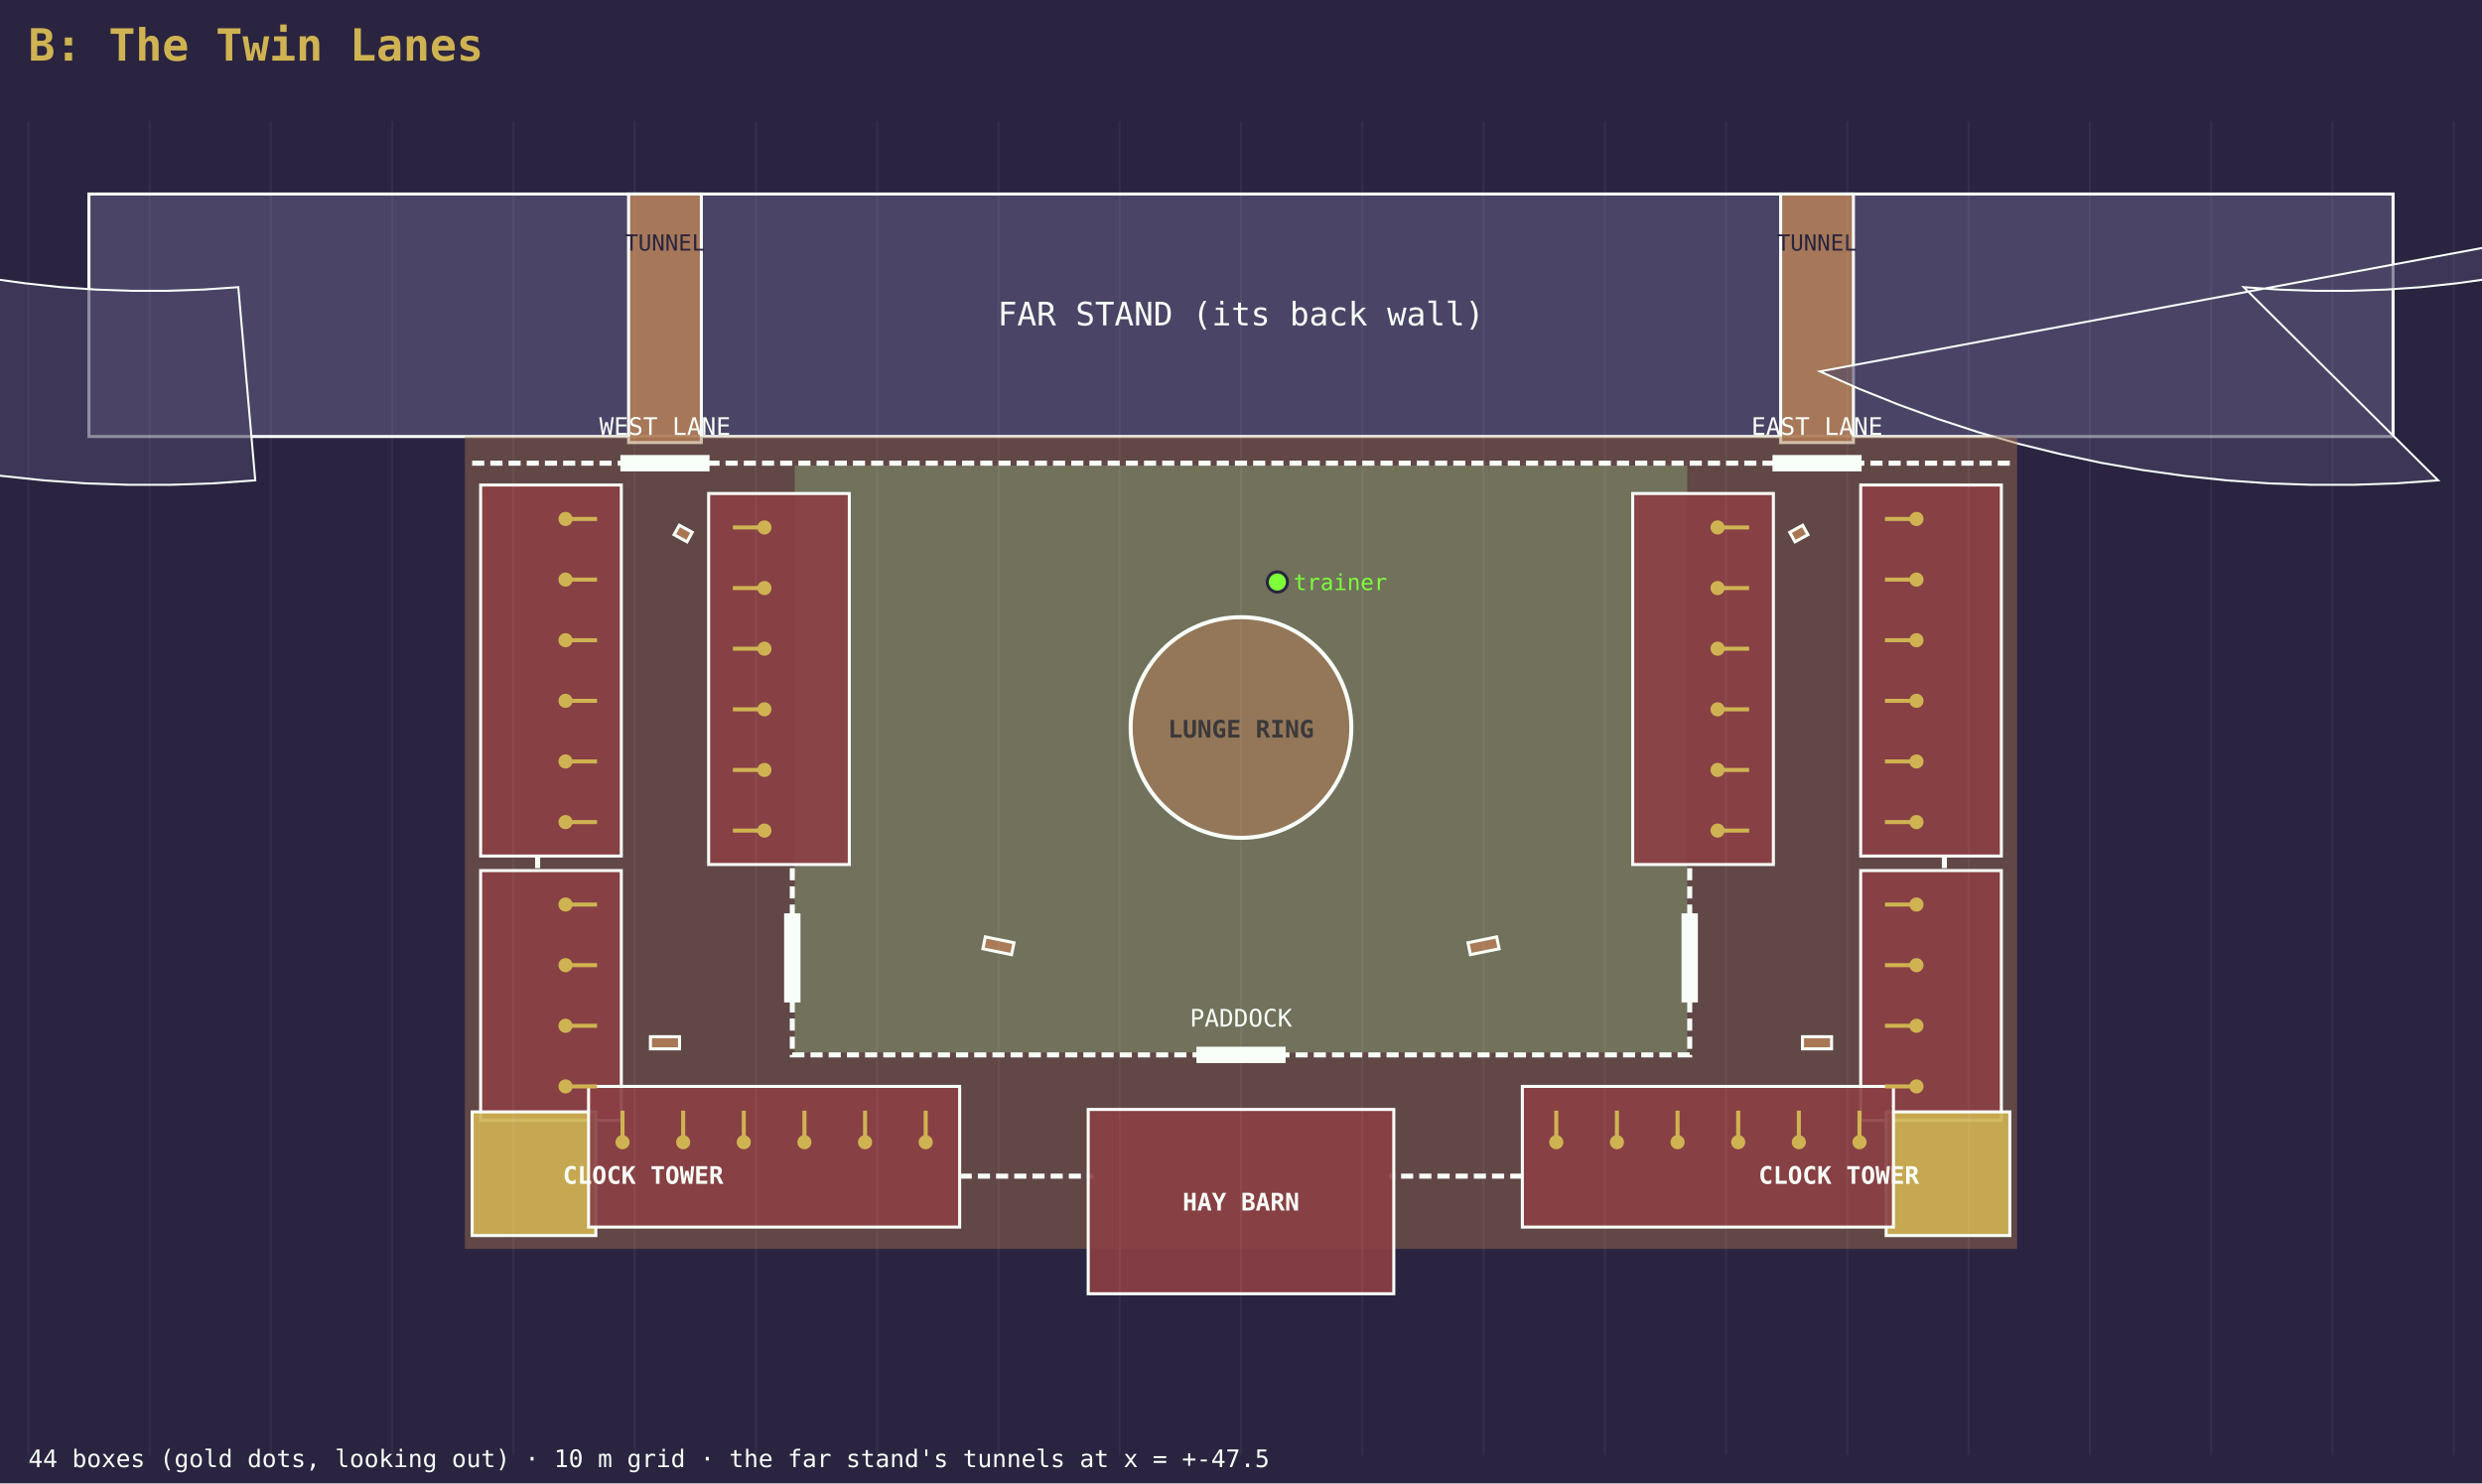
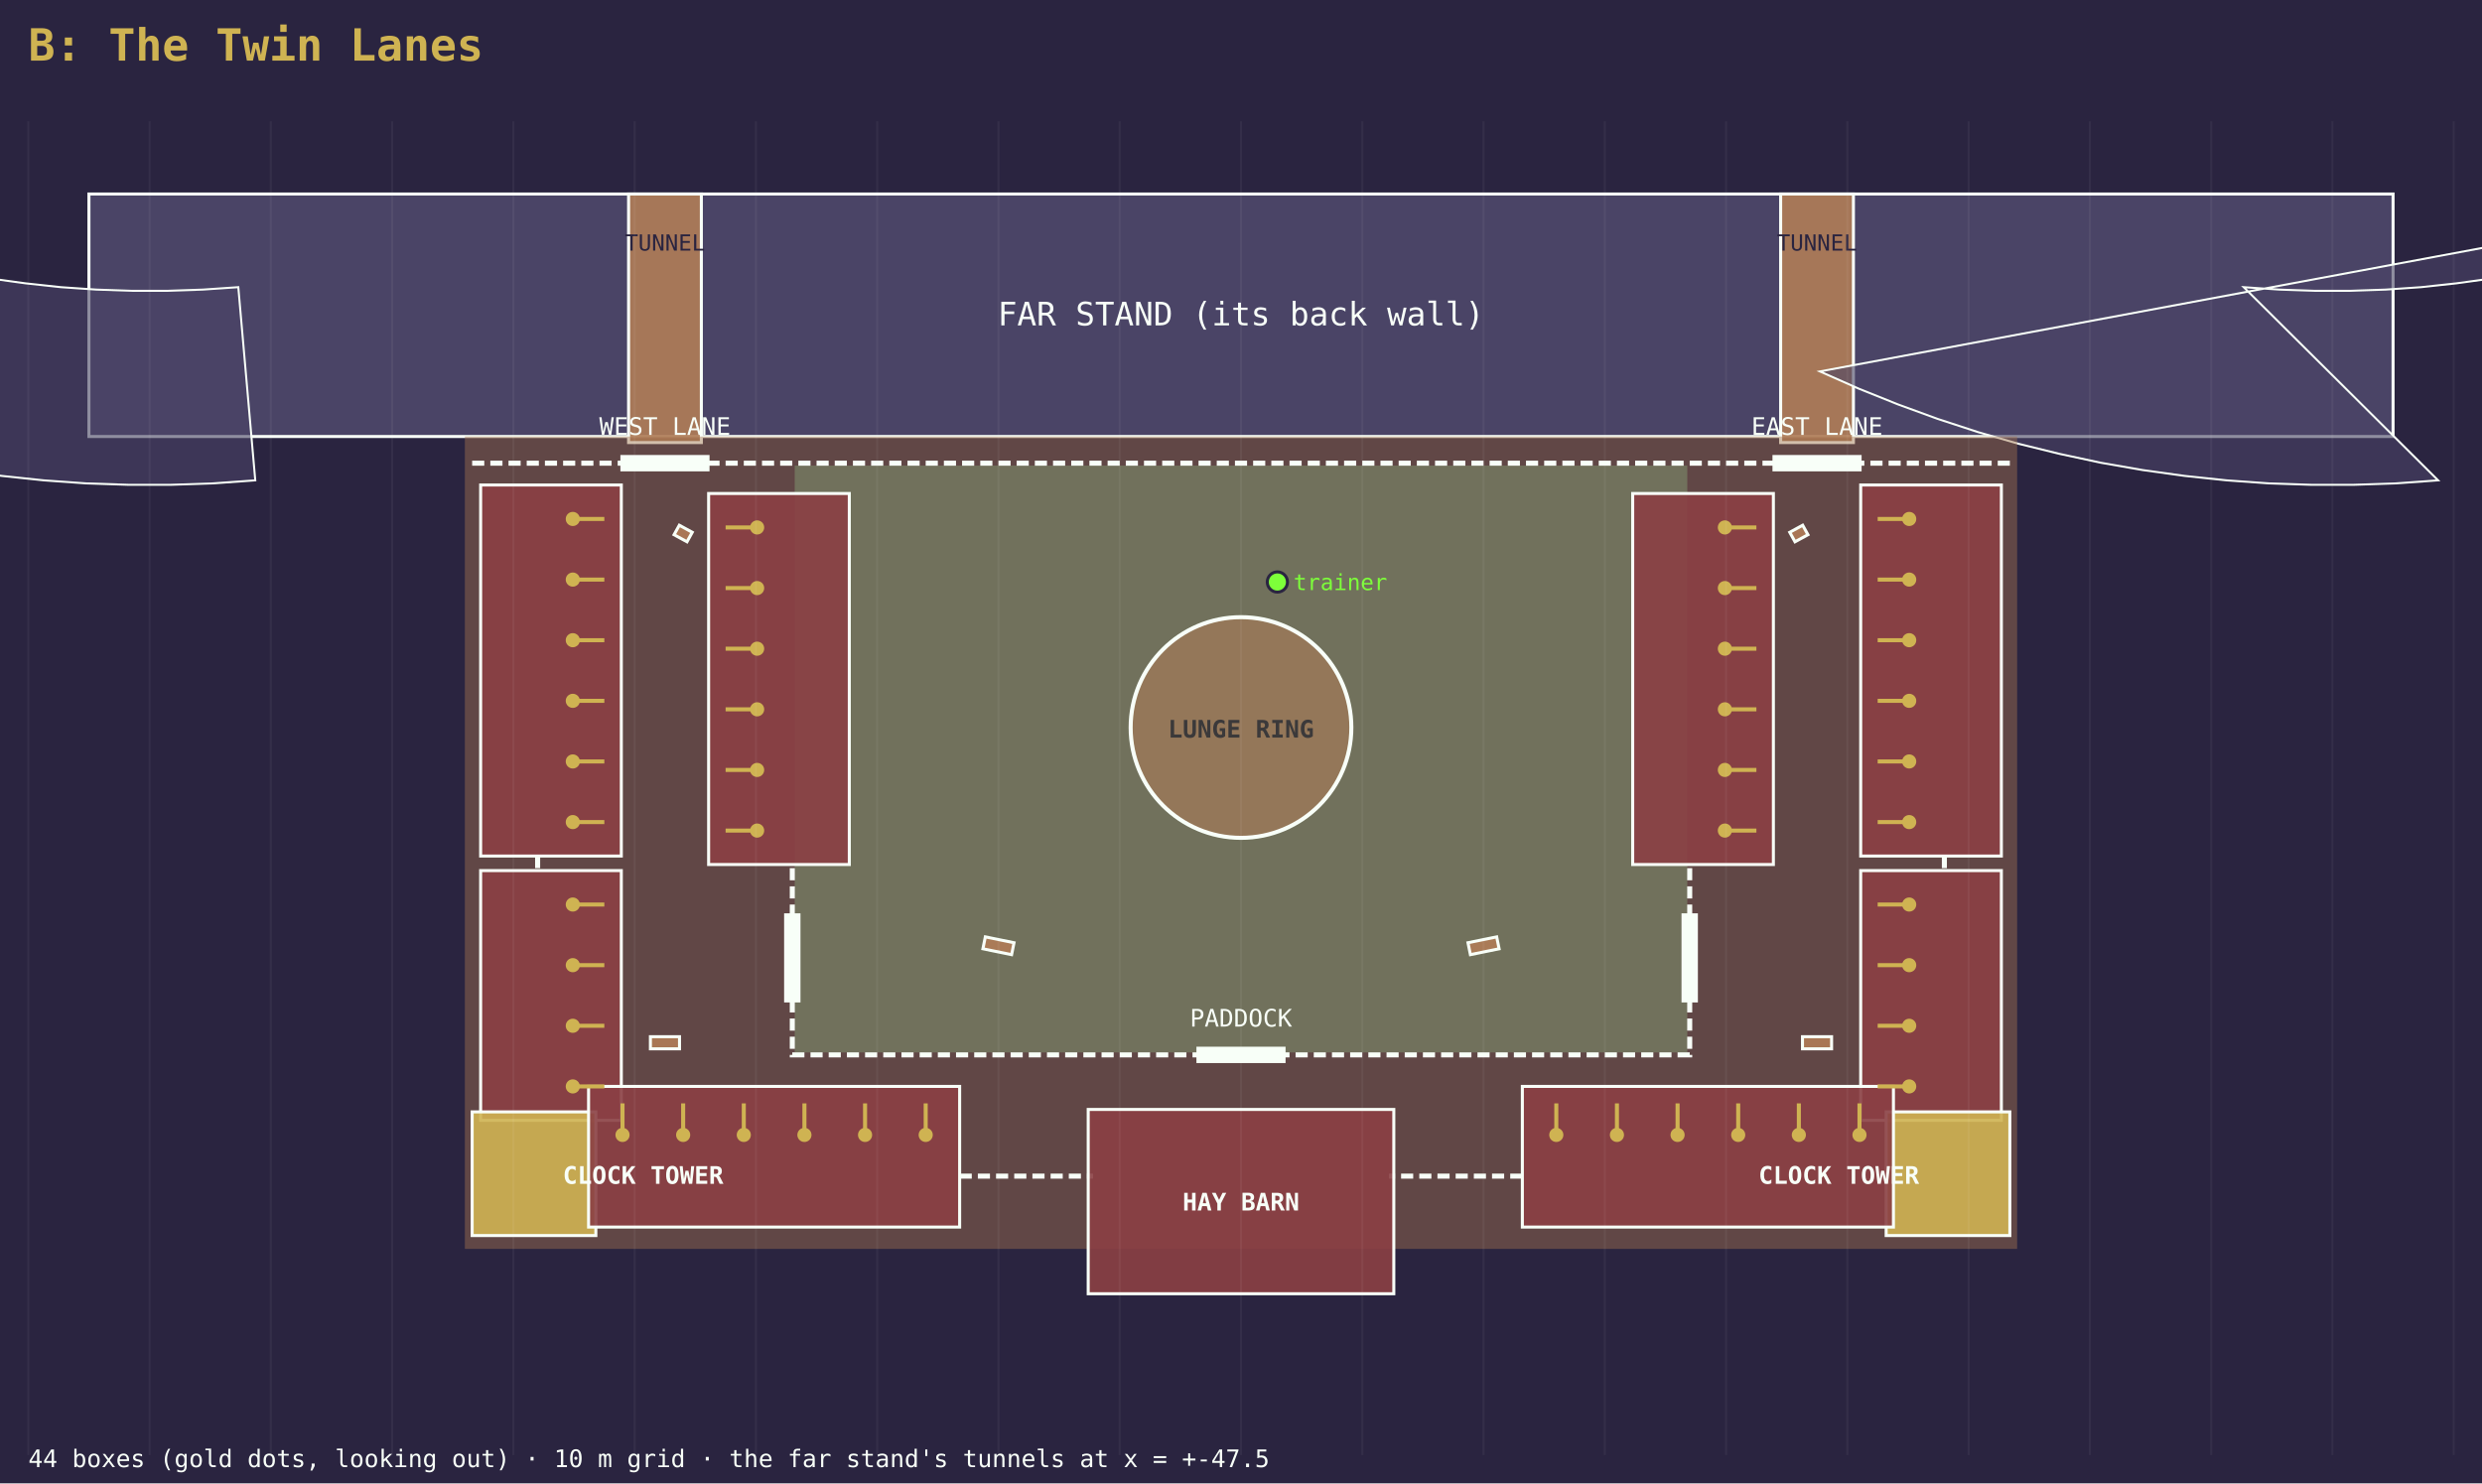
<svg xmlns="http://www.w3.org/2000/svg" width="1228" height="734" viewBox="0 0 1228 734" font-family="monospace">
  <rect width="100%" height="100%" fill="#2a2440" />
  <text x="14" y="30" fill="#cfb352" font-size="22" font-weight="bold">B: The Twin Lanes</text>
  <polygon points="44.0,96.0 1184.0,96.0 1184.0,216.0 44.0,216.0" fill="#4a4466" fill-opacity="1" stroke="#f8fff8" stroke-width="1.5" />
  <text x="614.0" y="161" fill="#f8fff8" font-size="16" text-anchor="middle">FAR STAND (its back wall)</text>
  <polygon points="311.0,96.0 347.0,96.0 347.0,219.0 311.0,219.0" fill="#b07c57" fill-opacity="0.9" stroke="#f8fff8" stroke-width="1.5" />
  <text x="329.0" y="124" fill="#2a2440" font-size="11" text-anchor="middle">TUNNEL</text>
  <polygon points="881.0,96.0 917.0,96.0 917.0,219.0 881.0,219.0" fill="#b07c57" fill-opacity="0.9" stroke="#f8fff8" stroke-width="1.5" />
  <text x="899.0" y="124" fill="#2a2440" font-size="11" text-anchor="middle">TUNNEL</text>
  <polygon points="-179.6,183.8 -160.4,192.3 -141.0,200.1 -121.3,207.3 -101.4,213.8 -81.3,219.6 -61.0,224.6 -40.5,229.0 -19.9,232.6 0.9,235.5 21.7,237.7 42.6,239.2 63.5,239.9 84.5,239.9 105.4,239.2 126.3,237.7 117.9,142.1 100.4,143.3 82.8,143.9 65.2,143.9 47.6,143.3 30.1,142.1 12.6,140.2 -4.8,137.8 -22.2,134.7 -39.4,131.1 -56.4,126.8 -73.4,122.0 -90.1,116.5 -106.6,110.5 -122.9,103.9 -139.0,96.8" fill="#4a4466" fill-opacity="0.6" stroke="#f8fff8" stroke-width="1" />
  <polygon points="900.4,183.8 919.6,192.3 939.0,200.1 958.7,207.3 978.6,213.8 998.7,219.6 1019.0,224.6 1039.5,229.0 1060.1,232.6 1080.9,235.5 1101.7,237.7 1122.6,239.2 1143.5,239.9 1164.5,239.9 1185.4,239.2 1206.3,237.7 1110.1,142.1 1127.6,143.3 1145.2,143.9 1162.8,143.9 1180.4,143.3 1197.9,142.1 1215.4,140.2 1232.8,137.8 1250.2,134.7 1267.4,131.1 1284.4,126.8 1301.4,122.0 1318.1,116.5 1334.6,110.5 1350.9,103.9 1367.0,96.8" fill="#4a4466" fill-opacity="0.6" stroke="#f8fff8" stroke-width="1" />
  <polygon points="230.0,618.0 998.0,618.0 998.0,216.0 230.0,216.0" fill="#a4714e" fill-opacity="0.45" stroke="none" stroke-width="0" />
  <polygon points="393.2,520.8 834.8,520.8 834.8,230.4 393.2,230.4" fill="#86a578" fill-opacity="0.45" stroke="none" stroke-width="0" />
  <polyline points="233.6,229.2 308.0,229.2" fill="none" stroke="#f8fff8" stroke-width="2.5" stroke-dasharray="6 3" />
  <polyline points="350.0,229.2 416.0,229.2 614.0,229.2" fill="none" stroke="#f8fff8" stroke-width="2.5" stroke-dasharray="6 3" />
  <polyline points="392.0,429.6 392.0,453.0" fill="none" stroke="#f8fff8" stroke-width="2.5" stroke-dasharray="6 3" />
  <polyline points="392.0,495.0 392.0,522.0 593.0,522.0" fill="none" stroke="#f8fff8" stroke-width="2.5" stroke-dasharray="6 3" />
  <polyline points="266.0,423.6 266.0,430.8" fill="none" stroke="#f8fff8" stroke-width="2.5" stroke-dasharray="6 3" />
  <polyline points="474.8,582.0 540.8,582.0" fill="none" stroke="#f8fff8" stroke-width="2.5" stroke-dasharray="6 3" />
  <polyline points="994.4,229.2 920.0,229.2" fill="none" stroke="#f8fff8" stroke-width="2.5" stroke-dasharray="6 3" />
  <polyline points="878.0,229.2 812.0,229.2 614.0,229.2" fill="none" stroke="#f8fff8" stroke-width="2.5" stroke-dasharray="6 3" />
  <polyline points="836.0,429.6 836.0,453.0" fill="none" stroke="#f8fff8" stroke-width="2.5" stroke-dasharray="6 3" />
  <polyline points="836.0,495.0 836.0,522.0 635.0,522.0" fill="none" stroke="#f8fff8" stroke-width="2.5" stroke-dasharray="6 3" />
  <polyline points="962.0,423.6 962.0,430.8" fill="none" stroke="#f8fff8" stroke-width="2.5" stroke-dasharray="6 3" />
  <polyline points="753.2,582.0 687.2,582.0" fill="none" stroke="#f8fff8" stroke-width="2.5" stroke-dasharray="6 3" />
  <polygon points="237.8,240.0 237.8,423.6 307.4,423.6 307.4,240.0" fill="#8b4044" fill-opacity="0.9" stroke="#f8fff8" stroke-width="1.5" />
  <polygon points="237.8,430.8 237.8,554.4 307.4,554.4 307.4,430.8" fill="#8b4044" fill-opacity="0.9" stroke="#f8fff8" stroke-width="1.5" />
  <polygon points="233.6,611.4 294.8,611.4 294.8,550.2 233.6,550.2" fill="#cfb352" fill-opacity="0.9" stroke="#f8fff8" stroke-width="1.5" />
  <polygon points="291.2,607.2 474.8,607.2 474.8,537.6 291.2,537.6" fill="#8b4044" fill-opacity="0.9" stroke="#f8fff8" stroke-width="1.5" />
  <polygon points="420.2,427.8 420.2,244.2 350.6,244.2 350.6,427.8" fill="#8b4044" fill-opacity="0.9" stroke="#f8fff8" stroke-width="1.5" />
  <polygon points="538.4,640.2 689.6,640.2 689.6,549.0 538.4,549.0" fill="#8b4044" fill-opacity="0.9" stroke="#f8fff8" stroke-width="1.5" />
  <circle cx="614.0" cy="360.0" r="54.6" fill="#b07c57" fill-opacity="0.55" stroke="#f8fff8" stroke-width="2" />
  <polygon points="321.8,519.0 336.2,519.0 336.2,513.0 321.8,513.0" fill="#b07c57" fill-opacity="0.9" stroke="#f8fff8" stroke-width="1.5" />
  <polygon points="333.5,264.6 339.9,268.1 342.5,263.4 336.1,259.9" fill="#b07c57" fill-opacity="0.9" stroke="#f8fff8" stroke-width="1.5" />
  <polygon points="486.3,469.5 500.5,472.4 501.7,466.5 487.5,463.6" fill="#b07c57" fill-opacity="0.9" stroke="#f8fff8" stroke-width="1.5" />
  <polygon points="990.2,423.6 990.2,240.0 920.6,240.0 920.6,423.6" fill="#8b4044" fill-opacity="0.9" stroke="#f8fff8" stroke-width="1.5" />
  <polygon points="990.2,554.4 990.2,430.8 920.6,430.8 920.6,554.4" fill="#8b4044" fill-opacity="0.9" stroke="#f8fff8" stroke-width="1.5" />
  <polygon points="994.4,611.4 994.4,550.2 933.2,550.2 933.2,611.4" fill="#cfb352" fill-opacity="0.9" stroke="#f8fff8" stroke-width="1.5" />
  <polygon points="753.2,607.2 936.8,607.2 936.8,537.6 753.2,537.6" fill="#8b4044" fill-opacity="0.9" stroke="#f8fff8" stroke-width="1.5" />
  <polygon points="807.8,244.2 807.8,427.8 877.4,427.8 877.4,244.2" fill="#8b4044" fill-opacity="0.9" stroke="#f8fff8" stroke-width="1.5" />
  <polygon points="891.8,519.0 906.2,519.0 906.2,513.0 891.8,513.0" fill="#b07c57" fill-opacity="0.9" stroke="#f8fff8" stroke-width="1.5" />
  <polygon points="888.1,268.1 894.5,264.6 891.9,259.9 885.5,263.4" fill="#b07c57" fill-opacity="0.9" stroke="#f8fff8" stroke-width="1.5" />
  <polygon points="727.5,472.4 741.7,469.5 740.5,463.6 726.3,466.5" fill="#b07c57" fill-opacity="0.9" stroke="#f8fff8" stroke-width="1.5" />
  <polygon points="307.7,232.5 350.3,232.5 350.3,225.9 307.7,225.9" fill="#f8fff8" fill-opacity="1" stroke="#f8fff8" stroke-width="1.5" />
  <polygon points="388.7,452.7 388.7,495.3 395.3,495.3 395.3,452.7" fill="#f8fff8" fill-opacity="1" stroke="#f8fff8" stroke-width="1.5" />
  <polygon points="592.7,525.3 635.3,525.3 635.3,518.7 592.7,518.7" fill="#f8fff8" fill-opacity="1" stroke="#f8fff8" stroke-width="1.5" />
  <polygon points="877.7,232.5 920.3,232.5 920.3,225.9 877.7,225.9" fill="#f8fff8" fill-opacity="1" stroke="#f8fff8" stroke-width="1.5" />
  <polygon points="839.3,495.3 839.3,452.7 832.7,452.7 832.7,495.3" fill="#f8fff8" fill-opacity="1" stroke="#f8fff8" stroke-width="1.5" />
-   <circle cx="279.8" cy="256.8" r="3.5" fill="#cfb352" />
-   <line x1="279.8" y1="256.8" x2="295.4" y2="256.8" stroke="#cfb352" stroke-width="2" />
-   <circle cx="279.8" cy="286.8" r="3.5" fill="#cfb352" />
-   <line x1="279.8" y1="286.8" x2="295.4" y2="286.8" stroke="#cfb352" stroke-width="2" />
-   <circle cx="279.8" cy="316.8" r="3.5" fill="#cfb352" />
-   <line x1="279.8" y1="316.8" x2="295.4" y2="316.8" stroke="#cfb352" stroke-width="2" />
-   <circle cx="279.8" cy="346.8" r="3.5" fill="#cfb352" />
-   <line x1="279.8" y1="346.8" x2="295.4" y2="346.8" stroke="#cfb352" stroke-width="2" />
-   <circle cx="279.8" cy="376.8" r="3.5" fill="#cfb352" />
-   <line x1="279.8" y1="376.8" x2="295.4" y2="376.8" stroke="#cfb352" stroke-width="2" />
-   <circle cx="279.8" cy="406.8" r="3.5" fill="#cfb352" />
-   <line x1="279.8" y1="406.8" x2="295.4" y2="406.8" stroke="#cfb352" stroke-width="2" />
-   <circle cx="279.8" cy="447.6" r="3.5" fill="#cfb352" />
-   <line x1="279.8" y1="447.6" x2="295.4" y2="447.6" stroke="#cfb352" stroke-width="2" />
-   <circle cx="279.8" cy="477.6" r="3.5" fill="#cfb352" />
-   <line x1="279.8" y1="477.6" x2="295.4" y2="477.6" stroke="#cfb352" stroke-width="2" />
-   <circle cx="279.8" cy="507.6" r="3.5" fill="#cfb352" />
-   <line x1="279.8" y1="507.6" x2="295.4" y2="507.6" stroke="#cfb352" stroke-width="2" />
-   <circle cx="279.8" cy="537.6" r="3.5" fill="#cfb352" />
-   <line x1="279.8" y1="537.6" x2="295.4" y2="537.6" stroke="#cfb352" stroke-width="2" />
-   <circle cx="308.0" cy="565.2" r="3.5" fill="#cfb352" />
-   <line x1="308.0" y1="565.2" x2="308.0" y2="549.6" stroke="#cfb352" stroke-width="2" />
-   <circle cx="338.0" cy="565.2" r="3.5" fill="#cfb352" />
-   <line x1="338.0" y1="565.2" x2="338.0" y2="549.6" stroke="#cfb352" stroke-width="2" />
-   <circle cx="368.0" cy="565.2" r="3.5" fill="#cfb352" />
-   <line x1="368.0" y1="565.2" x2="368.0" y2="549.6" stroke="#cfb352" stroke-width="2" />
-   <circle cx="398.0" cy="565.2" r="3.5" fill="#cfb352" />
-   <line x1="398.0" y1="565.2" x2="398.0" y2="549.6" stroke="#cfb352" stroke-width="2" />
-   <circle cx="428.0" cy="565.2" r="3.5" fill="#cfb352" />
-   <line x1="428.0" y1="565.2" x2="428.0" y2="549.6" stroke="#cfb352" stroke-width="2" />
-   <circle cx="458.0" cy="565.2" r="3.5" fill="#cfb352" />
-   <line x1="458.0" y1="565.2" x2="458.0" y2="549.6" stroke="#cfb352" stroke-width="2" />
-   <circle cx="378.2" cy="411.0" r="3.5" fill="#cfb352" />
-   <line x1="378.2" y1="411.0" x2="362.6" y2="411.0" stroke="#cfb352" stroke-width="2" />
-   <circle cx="378.2" cy="381.0" r="3.5" fill="#cfb352" />
-   <line x1="378.2" y1="381.0" x2="362.6" y2="381.0" stroke="#cfb352" stroke-width="2" />
-   <circle cx="378.2" cy="351.0" r="3.5" fill="#cfb352" />
-   <line x1="378.2" y1="351.0" x2="362.6" y2="351.0" stroke="#cfb352" stroke-width="2" />
-   <circle cx="378.2" cy="321.0" r="3.5" fill="#cfb352" />
-   <line x1="378.2" y1="321.0" x2="362.6" y2="321.0" stroke="#cfb352" stroke-width="2" />
-   <circle cx="378.2" cy="291.0" r="3.5" fill="#cfb352" />
-   <line x1="378.2" y1="291.0" x2="362.6" y2="291.0" stroke="#cfb352" stroke-width="2" />
-   <circle cx="378.2" cy="261.0" r="3.5" fill="#cfb352" />
-   <line x1="378.2" y1="261.0" x2="362.6" y2="261.0" stroke="#cfb352" stroke-width="2" />
-   <circle cx="948.2" cy="406.8" r="3.5" fill="#cfb352" />
-   <line x1="948.2" y1="406.8" x2="932.6" y2="406.8" stroke="#cfb352" stroke-width="2" />
-   <circle cx="948.2" cy="376.8" r="3.5" fill="#cfb352" />
-   <line x1="948.2" y1="376.8" x2="932.6" y2="376.8" stroke="#cfb352" stroke-width="2" />
-   <circle cx="948.2" cy="346.8" r="3.5" fill="#cfb352" />
-   <line x1="948.2" y1="346.8" x2="932.6" y2="346.8" stroke="#cfb352" stroke-width="2" />
-   <circle cx="948.2" cy="316.8" r="3.5" fill="#cfb352" />
-   <line x1="948.2" y1="316.8" x2="932.6" y2="316.8" stroke="#cfb352" stroke-width="2" />
-   <circle cx="948.2" cy="286.8" r="3.5" fill="#cfb352" />
-   <line x1="948.2" y1="286.8" x2="932.6" y2="286.8" stroke="#cfb352" stroke-width="2" />
-   <circle cx="948.2" cy="256.8" r="3.5" fill="#cfb352" />
-   <line x1="948.2" y1="256.8" x2="932.6" y2="256.8" stroke="#cfb352" stroke-width="2" />
-   <circle cx="948.2" cy="537.6" r="3.5" fill="#cfb352" />
-   <line x1="948.2" y1="537.6" x2="932.6" y2="537.6" stroke="#cfb352" stroke-width="2" />
-   <circle cx="948.2" cy="507.6" r="3.5" fill="#cfb352" />
-   <line x1="948.2" y1="507.6" x2="932.6" y2="507.6" stroke="#cfb352" stroke-width="2" />
-   <circle cx="948.2" cy="477.6" r="3.5" fill="#cfb352" />
-   <line x1="948.2" y1="477.6" x2="932.6" y2="477.6" stroke="#cfb352" stroke-width="2" />
-   <circle cx="948.2" cy="447.6" r="3.5" fill="#cfb352" />
-   <line x1="948.2" y1="447.6" x2="932.6" y2="447.6" stroke="#cfb352" stroke-width="2" />
-   <circle cx="770.0" cy="565.2" r="3.5" fill="#cfb352" />
-   <line x1="770.0" y1="565.2" x2="770.0" y2="549.6" stroke="#cfb352" stroke-width="2" />
-   <circle cx="800.0" cy="565.2" r="3.5" fill="#cfb352" />
-   <line x1="800.0" y1="565.2" x2="800.0" y2="549.6" stroke="#cfb352" stroke-width="2" />
-   <circle cx="830.0" cy="565.2" r="3.5" fill="#cfb352" />
-   <line x1="830.0" y1="565.2" x2="830.0" y2="549.6" stroke="#cfb352" stroke-width="2" />
-   <circle cx="860.0" cy="565.2" r="3.5" fill="#cfb352" />
-   <line x1="860.0" y1="565.2" x2="860.0" y2="549.6" stroke="#cfb352" stroke-width="2" />
-   <circle cx="890.0" cy="565.2" r="3.5" fill="#cfb352" />
-   <line x1="890.0" y1="565.2" x2="890.0" y2="549.6" stroke="#cfb352" stroke-width="2" />
-   <circle cx="920.0" cy="565.2" r="3.5" fill="#cfb352" />
-   <line x1="920.0" y1="565.2" x2="920.0" y2="549.6" stroke="#cfb352" stroke-width="2" />
-   <circle cx="849.8" cy="261.0" r="3.5" fill="#cfb352" />
-   <line x1="849.8" y1="261.0" x2="865.4" y2="261.0" stroke="#cfb352" stroke-width="2" />
-   <circle cx="849.8" cy="291.0" r="3.5" fill="#cfb352" />
-   <line x1="849.8" y1="291.0" x2="865.4" y2="291.0" stroke="#cfb352" stroke-width="2" />
-   <circle cx="849.8" cy="321.0" r="3.5" fill="#cfb352" />
-   <line x1="849.8" y1="321.0" x2="865.4" y2="321.0" stroke="#cfb352" stroke-width="2" />
-   <circle cx="849.8" cy="351.0" r="3.5" fill="#cfb352" />
-   <line x1="849.8" y1="351.0" x2="865.4" y2="351.0" stroke="#cfb352" stroke-width="2" />
-   <circle cx="849.8" cy="381.0" r="3.5" fill="#cfb352" />
-   <line x1="849.8" y1="381.0" x2="865.4" y2="381.0" stroke="#cfb352" stroke-width="2" />
-   <circle cx="849.8" cy="411.0" r="3.5" fill="#cfb352" />
-   <line x1="849.8" y1="411.0" x2="865.4" y2="411.0" stroke="#cfb352" stroke-width="2" />
+   <circle cx="283.4" cy="256.8" r="3.5" fill="#cfb352" />
+   <line x1="283.4" y1="256.8" x2="299.0" y2="256.8" stroke="#cfb352" stroke-width="2" />
+   <circle cx="283.4" cy="286.8" r="3.5" fill="#cfb352" />
+   <line x1="283.4" y1="286.8" x2="299.0" y2="286.8" stroke="#cfb352" stroke-width="2" />
+   <circle cx="283.4" cy="316.8" r="3.5" fill="#cfb352" />
+   <line x1="283.4" y1="316.8" x2="299.0" y2="316.8" stroke="#cfb352" stroke-width="2" />
+   <circle cx="283.4" cy="346.8" r="3.5" fill="#cfb352" />
+   <line x1="283.4" y1="346.8" x2="299.0" y2="346.8" stroke="#cfb352" stroke-width="2" />
+   <circle cx="283.4" cy="376.8" r="3.5" fill="#cfb352" />
+   <line x1="283.4" y1="376.8" x2="299.0" y2="376.8" stroke="#cfb352" stroke-width="2" />
+   <circle cx="283.4" cy="406.8" r="3.5" fill="#cfb352" />
+   <line x1="283.4" y1="406.8" x2="299.0" y2="406.8" stroke="#cfb352" stroke-width="2" />
+   <circle cx="283.4" cy="447.6" r="3.5" fill="#cfb352" />
+   <line x1="283.4" y1="447.6" x2="299.0" y2="447.6" stroke="#cfb352" stroke-width="2" />
+   <circle cx="283.4" cy="477.6" r="3.5" fill="#cfb352" />
+   <line x1="283.4" y1="477.6" x2="299.0" y2="477.6" stroke="#cfb352" stroke-width="2" />
+   <circle cx="283.4" cy="507.6" r="3.5" fill="#cfb352" />
+   <line x1="283.4" y1="507.6" x2="299.0" y2="507.6" stroke="#cfb352" stroke-width="2" />
+   <circle cx="283.4" cy="537.6" r="3.5" fill="#cfb352" />
+   <line x1="283.4" y1="537.6" x2="299.0" y2="537.6" stroke="#cfb352" stroke-width="2" />
+   <circle cx="308.0" cy="561.6" r="3.5" fill="#cfb352" />
+   <line x1="308.0" y1="561.6" x2="308.0" y2="546.0" stroke="#cfb352" stroke-width="2" />
+   <circle cx="338.0" cy="561.6" r="3.5" fill="#cfb352" />
+   <line x1="338.0" y1="561.6" x2="338.0" y2="546.0" stroke="#cfb352" stroke-width="2" />
+   <circle cx="368.0" cy="561.6" r="3.5" fill="#cfb352" />
+   <line x1="368.0" y1="561.6" x2="368.0" y2="546.0" stroke="#cfb352" stroke-width="2" />
+   <circle cx="398.0" cy="561.6" r="3.5" fill="#cfb352" />
+   <line x1="398.0" y1="561.6" x2="398.0" y2="546.0" stroke="#cfb352" stroke-width="2" />
+   <circle cx="428.0" cy="561.6" r="3.5" fill="#cfb352" />
+   <line x1="428.0" y1="561.6" x2="428.0" y2="546.0" stroke="#cfb352" stroke-width="2" />
+   <circle cx="458.0" cy="561.6" r="3.5" fill="#cfb352" />
+   <line x1="458.0" y1="561.6" x2="458.0" y2="546.0" stroke="#cfb352" stroke-width="2" />
+   <circle cx="374.6" cy="411.0" r="3.5" fill="#cfb352" />
+   <line x1="374.6" y1="411.0" x2="359.0" y2="411.0" stroke="#cfb352" stroke-width="2" />
+   <circle cx="374.6" cy="381.0" r="3.5" fill="#cfb352" />
+   <line x1="374.6" y1="381.0" x2="359.0" y2="381.0" stroke="#cfb352" stroke-width="2" />
+   <circle cx="374.6" cy="351.0" r="3.5" fill="#cfb352" />
+   <line x1="374.6" y1="351.0" x2="359.0" y2="351.0" stroke="#cfb352" stroke-width="2" />
+   <circle cx="374.6" cy="321.0" r="3.5" fill="#cfb352" />
+   <line x1="374.6" y1="321.0" x2="359.0" y2="321.0" stroke="#cfb352" stroke-width="2" />
+   <circle cx="374.6" cy="291.0" r="3.5" fill="#cfb352" />
+   <line x1="374.6" y1="291.0" x2="359.0" y2="291.0" stroke="#cfb352" stroke-width="2" />
+   <circle cx="374.6" cy="261.0" r="3.5" fill="#cfb352" />
+   <line x1="374.6" y1="261.0" x2="359.0" y2="261.0" stroke="#cfb352" stroke-width="2" />
+   <circle cx="944.6" cy="406.8" r="3.5" fill="#cfb352" />
+   <line x1="944.6" y1="406.8" x2="929.0" y2="406.8" stroke="#cfb352" stroke-width="2" />
+   <circle cx="944.6" cy="376.8" r="3.5" fill="#cfb352" />
+   <line x1="944.6" y1="376.8" x2="929.0" y2="376.8" stroke="#cfb352" stroke-width="2" />
+   <circle cx="944.6" cy="346.8" r="3.5" fill="#cfb352" />
+   <line x1="944.6" y1="346.8" x2="929.0" y2="346.8" stroke="#cfb352" stroke-width="2" />
+   <circle cx="944.6" cy="316.8" r="3.5" fill="#cfb352" />
+   <line x1="944.6" y1="316.8" x2="929.0" y2="316.8" stroke="#cfb352" stroke-width="2" />
+   <circle cx="944.6" cy="286.8" r="3.5" fill="#cfb352" />
+   <line x1="944.6" y1="286.8" x2="929.0" y2="286.8" stroke="#cfb352" stroke-width="2" />
+   <circle cx="944.6" cy="256.8" r="3.5" fill="#cfb352" />
+   <line x1="944.6" y1="256.8" x2="929.0" y2="256.8" stroke="#cfb352" stroke-width="2" />
+   <circle cx="944.6" cy="537.6" r="3.5" fill="#cfb352" />
+   <line x1="944.6" y1="537.6" x2="929.0" y2="537.6" stroke="#cfb352" stroke-width="2" />
+   <circle cx="944.6" cy="507.6" r="3.5" fill="#cfb352" />
+   <line x1="944.6" y1="507.6" x2="929.0" y2="507.6" stroke="#cfb352" stroke-width="2" />
+   <circle cx="944.6" cy="477.6" r="3.5" fill="#cfb352" />
+   <line x1="944.6" y1="477.6" x2="929.0" y2="477.6" stroke="#cfb352" stroke-width="2" />
+   <circle cx="944.6" cy="447.6" r="3.5" fill="#cfb352" />
+   <line x1="944.6" y1="447.6" x2="929.0" y2="447.6" stroke="#cfb352" stroke-width="2" />
+   <circle cx="770.0" cy="561.6" r="3.5" fill="#cfb352" />
+   <line x1="770.0" y1="561.6" x2="770.0" y2="546.0" stroke="#cfb352" stroke-width="2" />
+   <circle cx="800.0" cy="561.6" r="3.5" fill="#cfb352" />
+   <line x1="800.0" y1="561.6" x2="800.0" y2="546.0" stroke="#cfb352" stroke-width="2" />
+   <circle cx="830.0" cy="561.6" r="3.5" fill="#cfb352" />
+   <line x1="830.0" y1="561.6" x2="830.0" y2="546.0" stroke="#cfb352" stroke-width="2" />
+   <circle cx="860.0" cy="561.6" r="3.5" fill="#cfb352" />
+   <line x1="860.0" y1="561.6" x2="860.0" y2="546.0" stroke="#cfb352" stroke-width="2" />
+   <circle cx="890.0" cy="561.6" r="3.5" fill="#cfb352" />
+   <line x1="890.0" y1="561.6" x2="890.0" y2="546.0" stroke="#cfb352" stroke-width="2" />
+   <circle cx="920.0" cy="561.6" r="3.5" fill="#cfb352" />
+   <line x1="920.0" y1="561.6" x2="920.0" y2="546.0" stroke="#cfb352" stroke-width="2" />
+   <circle cx="853.4" cy="261.0" r="3.5" fill="#cfb352" />
+   <line x1="853.4" y1="261.0" x2="869.0" y2="261.0" stroke="#cfb352" stroke-width="2" />
+   <circle cx="853.4" cy="291.0" r="3.5" fill="#cfb352" />
+   <line x1="853.4" y1="291.0" x2="869.0" y2="291.0" stroke="#cfb352" stroke-width="2" />
+   <circle cx="853.4" cy="321.0" r="3.5" fill="#cfb352" />
+   <line x1="853.4" y1="321.0" x2="869.0" y2="321.0" stroke="#cfb352" stroke-width="2" />
+   <circle cx="853.4" cy="351.0" r="3.5" fill="#cfb352" />
+   <line x1="853.4" y1="351.0" x2="869.0" y2="351.0" stroke="#cfb352" stroke-width="2" />
+   <circle cx="853.4" cy="381.0" r="3.5" fill="#cfb352" />
+   <line x1="853.4" y1="381.0" x2="869.0" y2="381.0" stroke="#cfb352" stroke-width="2" />
+   <circle cx="853.4" cy="411.0" r="3.5" fill="#cfb352" />
+   <line x1="853.4" y1="411.0" x2="869.0" y2="411.0" stroke="#cfb352" stroke-width="2" />
  <text x="329.0" y="215.2" fill="#f8fff8" font-size="12" text-anchor="middle">WEST LANE</text>
  <text x="614.0" y="508" fill="#f8fff8" font-size="12" text-anchor="middle">PADDOCK</text>
  <text x="899.0" y="215.2" fill="#f8fff8" font-size="12" text-anchor="middle">EAST LANE</text>
  <text x="318.2" y="585.8" fill="#f8fff8" font-size="12" text-anchor="middle" font-weight="bold">CLOCK TOWER</text>
  <text x="614.0" y="599" fill="#f8fff8" font-size="12" text-anchor="middle" font-weight="bold">HAY BARN</text>
  <text x="614.0" y="365" fill="#3b393a" font-size="12" text-anchor="middle" font-weight="bold">LUNGE RING</text>
  <text x="909.8" y="585.8" fill="#f8fff8" font-size="12" text-anchor="middle" font-weight="bold">CLOCK TOWER</text>
  <circle cx="632.0" cy="288.0" r="5" fill="#7dff3a" stroke="#2a2440" stroke-width="1.5" />
  <text x="640" y="292" fill="#7dff3a" font-size="11">trainer</text>
  <text x="14" y="726" fill="#f8fff8" font-size="12">44 boxes (gold dots, looking out) · 10 m grid · the far stand's tunnels at x = +-47.5</text>
  <line x1="14.0" y1="60.0" x2="14.0" y2="720.0" stroke="#ffffff" stroke-opacity="0.05" />
  <line x1="74.0" y1="60.0" x2="74.0" y2="720.0" stroke="#ffffff" stroke-opacity="0.05" />
  <line x1="134.0" y1="60.0" x2="134.0" y2="720.0" stroke="#ffffff" stroke-opacity="0.05" />
  <line x1="194.0" y1="60.0" x2="194.0" y2="720.0" stroke="#ffffff" stroke-opacity="0.05" />
  <line x1="254.0" y1="60.0" x2="254.0" y2="720.0" stroke="#ffffff" stroke-opacity="0.05" />
  <line x1="314.0" y1="60.0" x2="314.0" y2="720.0" stroke="#ffffff" stroke-opacity="0.05" />
  <line x1="374.0" y1="60.0" x2="374.0" y2="720.0" stroke="#ffffff" stroke-opacity="0.05" />
  <line x1="434.0" y1="60.0" x2="434.0" y2="720.0" stroke="#ffffff" stroke-opacity="0.05" />
  <line x1="494.0" y1="60.0" x2="494.0" y2="720.0" stroke="#ffffff" stroke-opacity="0.05" />
  <line x1="554.0" y1="60.0" x2="554.0" y2="720.0" stroke="#ffffff" stroke-opacity="0.05" />
  <line x1="614.0" y1="60.0" x2="614.0" y2="720.0" stroke="#ffffff" stroke-opacity="0.05" />
  <line x1="674.0" y1="60.0" x2="674.0" y2="720.0" stroke="#ffffff" stroke-opacity="0.05" />
  <line x1="734.0" y1="60.0" x2="734.0" y2="720.0" stroke="#ffffff" stroke-opacity="0.05" />
  <line x1="794.0" y1="60.0" x2="794.0" y2="720.0" stroke="#ffffff" stroke-opacity="0.05" />
  <line x1="854.0" y1="60.0" x2="854.0" y2="720.0" stroke="#ffffff" stroke-opacity="0.05" />
  <line x1="914.0" y1="60.0" x2="914.0" y2="720.0" stroke="#ffffff" stroke-opacity="0.05" />
  <line x1="974.0" y1="60.0" x2="974.0" y2="720.0" stroke="#ffffff" stroke-opacity="0.05" />
  <line x1="1034.0" y1="60.0" x2="1034.0" y2="720.0" stroke="#ffffff" stroke-opacity="0.05" />
  <line x1="1094.0" y1="60.0" x2="1094.0" y2="720.0" stroke="#ffffff" stroke-opacity="0.05" />
  <line x1="1154.0" y1="60.0" x2="1154.0" y2="720.0" stroke="#ffffff" stroke-opacity="0.05" />
  <line x1="1214.0" y1="60.0" x2="1214.0" y2="720.0" stroke="#ffffff" stroke-opacity="0.05" />
</svg>
